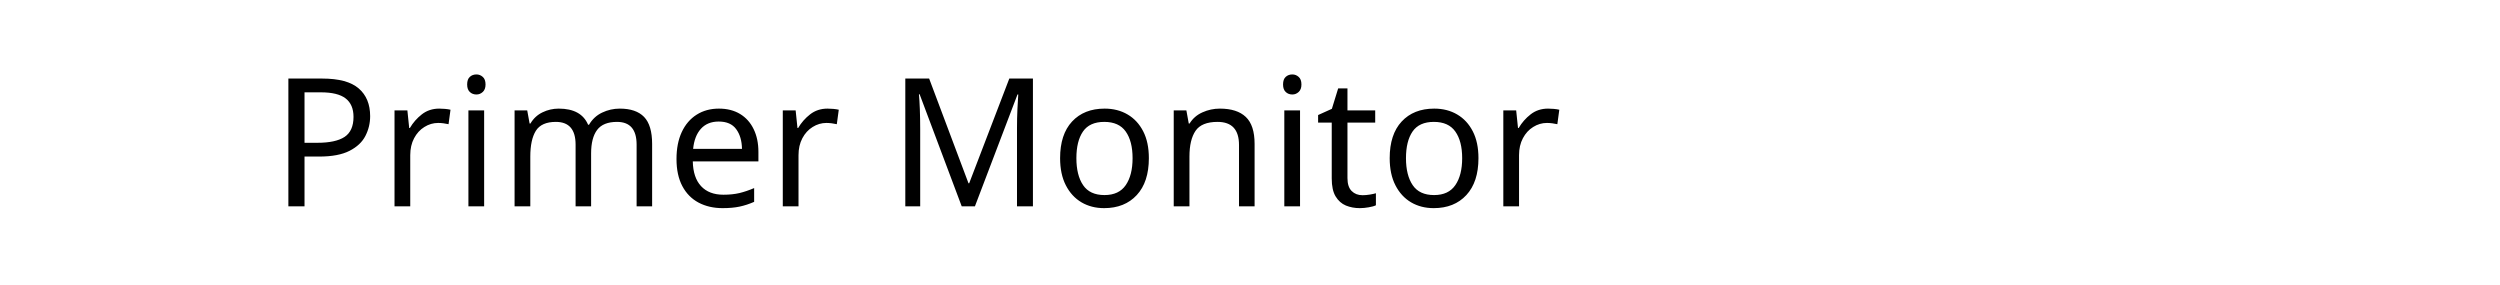
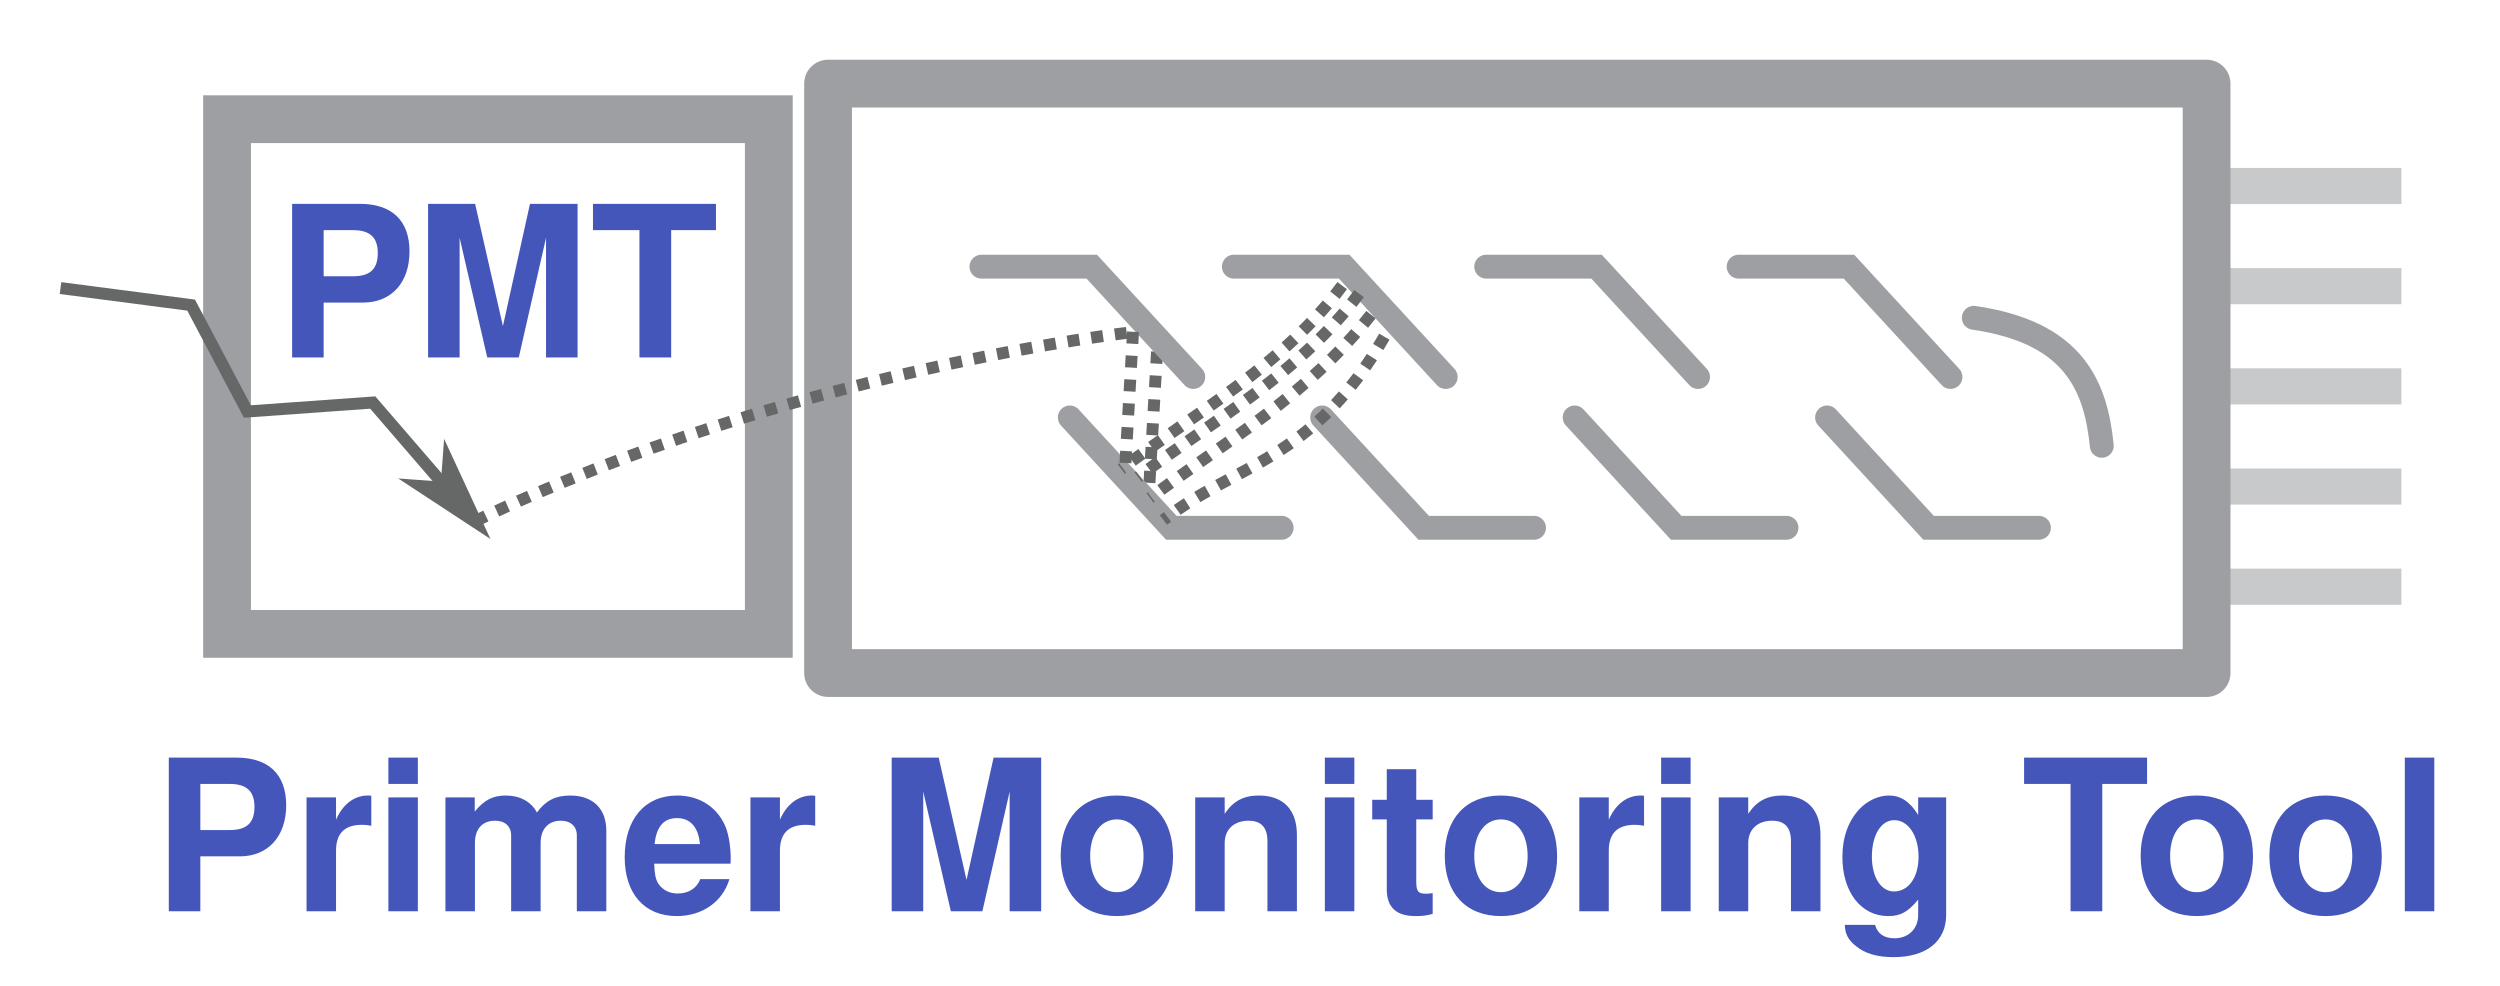
- <svg xmlns="http://www.w3.org/2000/svg" id="Layer_1" data-name="Layer 1" viewBox="0 0 558.9 63.59" version="1.1">
-   <defs id="defs835">
-     <style id="style833">.cls-1{fill:#c3ccc8;}.cls-2{fill:#055b4a;}</style>
+ <svg xmlns="http://www.w3.org/2000/svg" width="209.3mm" height="82.484mm" version="1.1" viewBox="0 0 209.3 82.484">
+   <defs>
+     <marker id="Arrow1Mstart" overflow="visible" orient="auto">
+       <path transform="matrix(.4 0 0 .4 4 0)" d="m0 0 5-5-17.5 5 17.5 5z" fill="#666767" fill-rule="evenodd" stroke="#666767" stroke-width="1pt" />
+     </marker>
  </defs>
-   <text xml:space="preserve" style="font-style:normal;font-weight:normal;font-size:40px;line-height:1.25;font-family:sans-serif;fill:#000000;fill-opacity:1;stroke:none" x="60.593" y="46.123" id="text966">
-     <tspan id="tspan964" x="60.593" y="46.123">Primer Monitor</tspan>
-   </text>
+   <g transform="translate(-3.9734 -48.985)">
+     <rect x="22.981" y="58.964" width="45.357" height="43.089" fill="none" stop-color="#000000" stroke="#9d9fa2" stroke-width="4" />
+     <rect x="73.299" y="55.985" width="115.41" height="49.347" fill="none" stop-color="#000000" stroke="#9d9fa2" stroke-linejoin="round" stroke-width="4" style="paint-order:normal" />
+     <g fill="none" stroke="#9d9fa2" stroke-opacity=".561">
+       <path d="m189.9 98.103h15.119" stroke-width="3.024" />
+       <g stroke-width="3.024">
+         <path d="m189.9 64.558h15.119" />
+         <path d="m189.9 72.944h15.119" />
+         <path d="m189.9 81.331h15.119" />
+         <path d="m189.9 89.717h15.119" />
+       </g>
+     </g>
+     <g fill="none">
+       <g stroke="#666767">
+         <path d="m43.748 92.618-8.569-9.934-10.495 0.752-4.71-8.907-10.936-1.426" marker-start="url(#Arrow1Mstart)" />
+         <path d="m43.748 92.618c26.296-12.605 54.926-15.811 54.926-15.811" stroke-dasharray="1, 1" stroke-dashoffset="2" />
+         <path d="m100.84 78.429-0.67 11.599" stroke-dasharray="1, 1" stroke-dashoffset="2" />
+       </g>
+       <path d="m169.22 75.593c8.311 1.202 10.208 5.611 10.715 10.715" stroke="#9d9fa2" stroke-linecap="round" stroke-width="2" />
+     </g>
+     <g transform="translate(-1.0583)" fill="none" stroke="#9d9fa2" stroke-linecap="round" stroke-width="2">
+       <path d="m87.197 71.309h9.237l8.498 9.237" />
+       <path d="m112.33 93.171h-9.237l-8.498-9.237" />
+     </g>
+     <g transform="translate(-3.0487 -.012525)" fill="none" stroke="#9d9fa2" stroke-linecap="round" stroke-width="2">
+       <path d="m110.32 71.322h9.237l8.498 9.237" />
+       <path d="m135.45 93.184h-9.237l-8.498-9.237" />
+     </g>
+     <g transform="translate(-2.6108 .955)" fill="none" stroke="#9d9fa2" stroke-linecap="round" stroke-width="2">
+       <path d="m131.01 70.354h9.237l8.498 9.237" />
+       <path d="m156.15 92.216h-9.237l-8.498-9.237" />
+     </g>
+     <g transform="translate(-1.0583 .42583)" fill="none" stroke="#9d9fa2" stroke-linecap="round" stroke-width="2">
+       <path d="m150.59 70.883h9.237l8.498 9.237" />
+       <path d="m175.73 92.745h-9.237l-8.498-9.237" />
+     </g>
+     <g fill="none" stroke="#666767" stroke-dasharray="1, 1" stroke-dashoffset="2">
+       <path d="m98.83 76.763-0.67 11.599" />
+       <path d="m118.75 75.328c-5.321 6.802-12.161 10.566-18.493 15.348" />
+       <path d="m117.75 73.573c-4.89 6.602-12.094 10.506-18.493 15.348" />
+       <path d="m119.87 77.173c-6.007 10.462-12.319 10.538-18.493 15.348" />
+       <path d="m116.34 72.9c-4.89 6.602-12.094 10.506-18.493 15.348" />
+     </g>
+     <text x="27.084" y="78.91" fill="#4556ba" font-family="Helvetica" font-size="17.639px" font-weight="bold" stroke-width=".265" style="font-variant-caps:normal;font-variant-east-asian:normal;font-variant-ligatures:normal;font-variant-numeric:normal;line-height:1.25" xml:space="preserve">
+       <tspan x="27.084" y="78.91" fill="#4556ba" font-family="Helvetica" font-size="17.639px" font-weight="bold" stroke-width=".265" style="font-variant-caps:normal;font-variant-east-asian:normal;font-variant-ligatures:normal;font-variant-numeric:normal">PMT</tspan>
+     </text>
+     <text x="16.762" y="125.274" fill="#4556ba" font-family="Helvetica" font-size="17.639px" font-weight="bold" stroke-width=".265" style="font-variant-caps:normal;font-variant-east-asian:normal;font-variant-ligatures:normal;font-variant-numeric:normal;line-height:1.25" xml:space="preserve">
+       <tspan x="16.762" y="125.274" fill="#4556ba" font-family="Helvetica" font-size="17.639px" font-weight="bold" stroke-width=".265" style="font-variant-caps:normal;font-variant-east-asian:normal;font-variant-ligatures:normal;font-variant-numeric:normal">Primer Monitoring Tool</tspan>
+     </text>
+   </g>
</svg>
